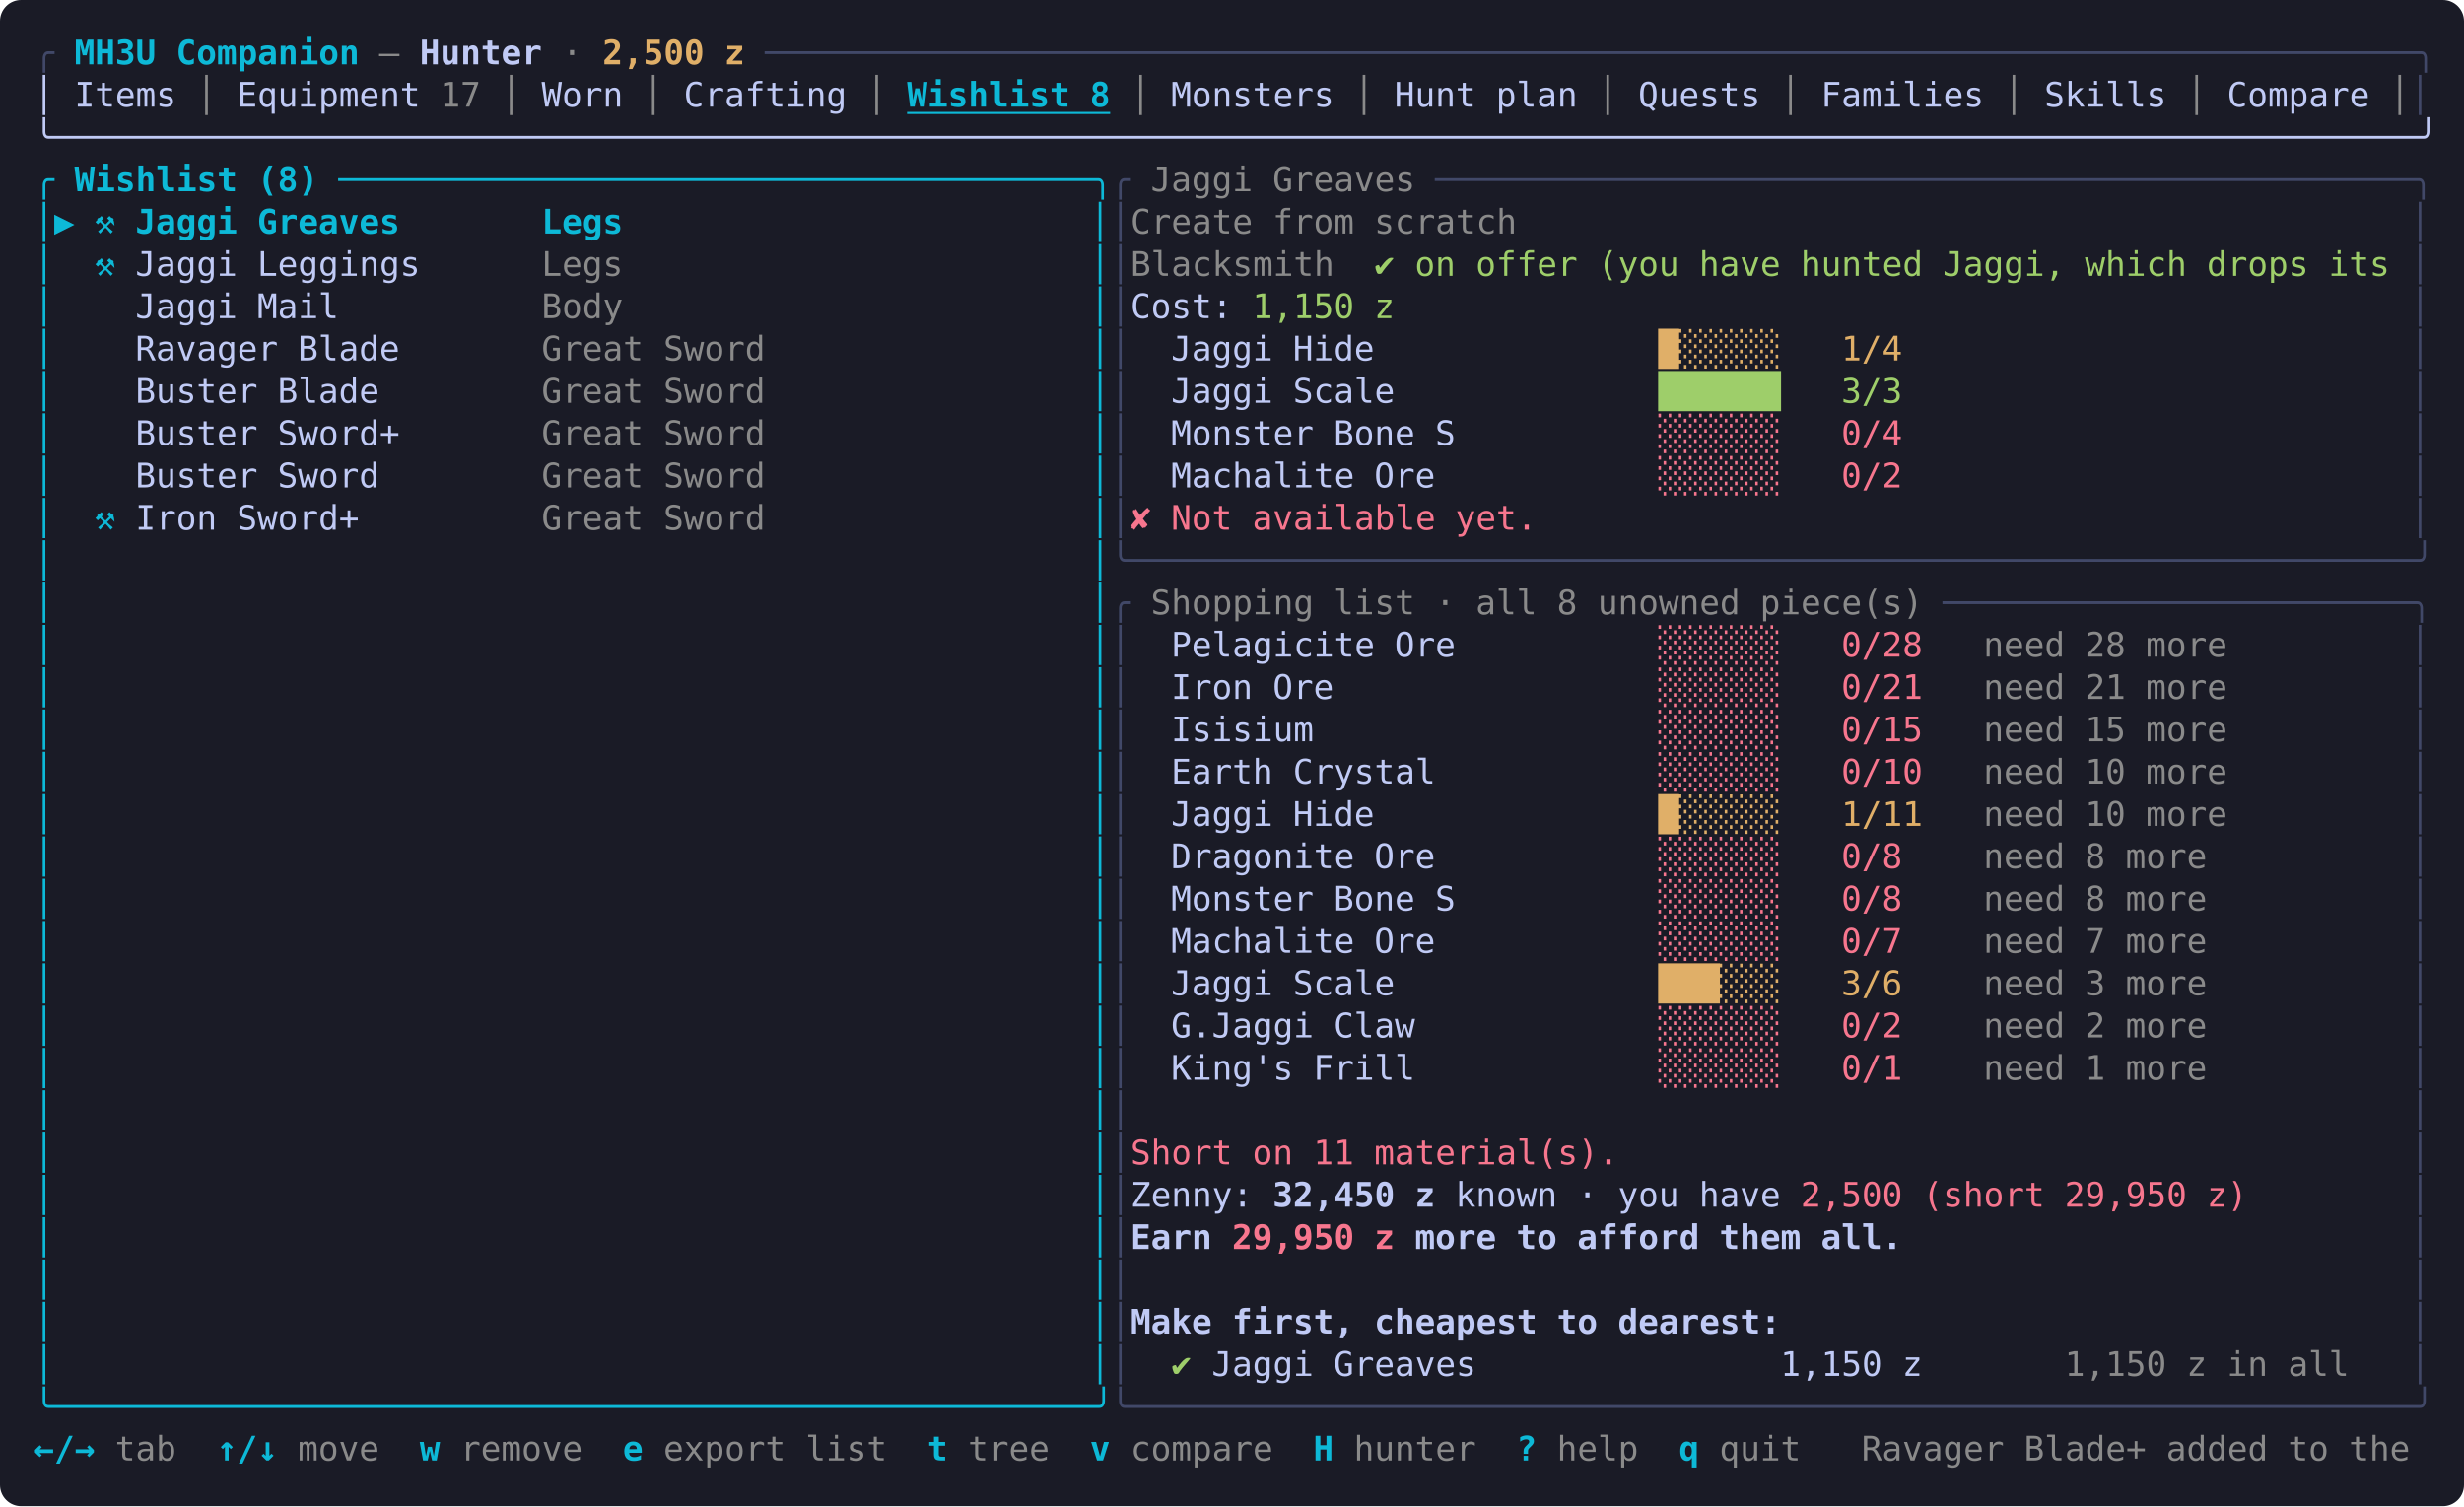
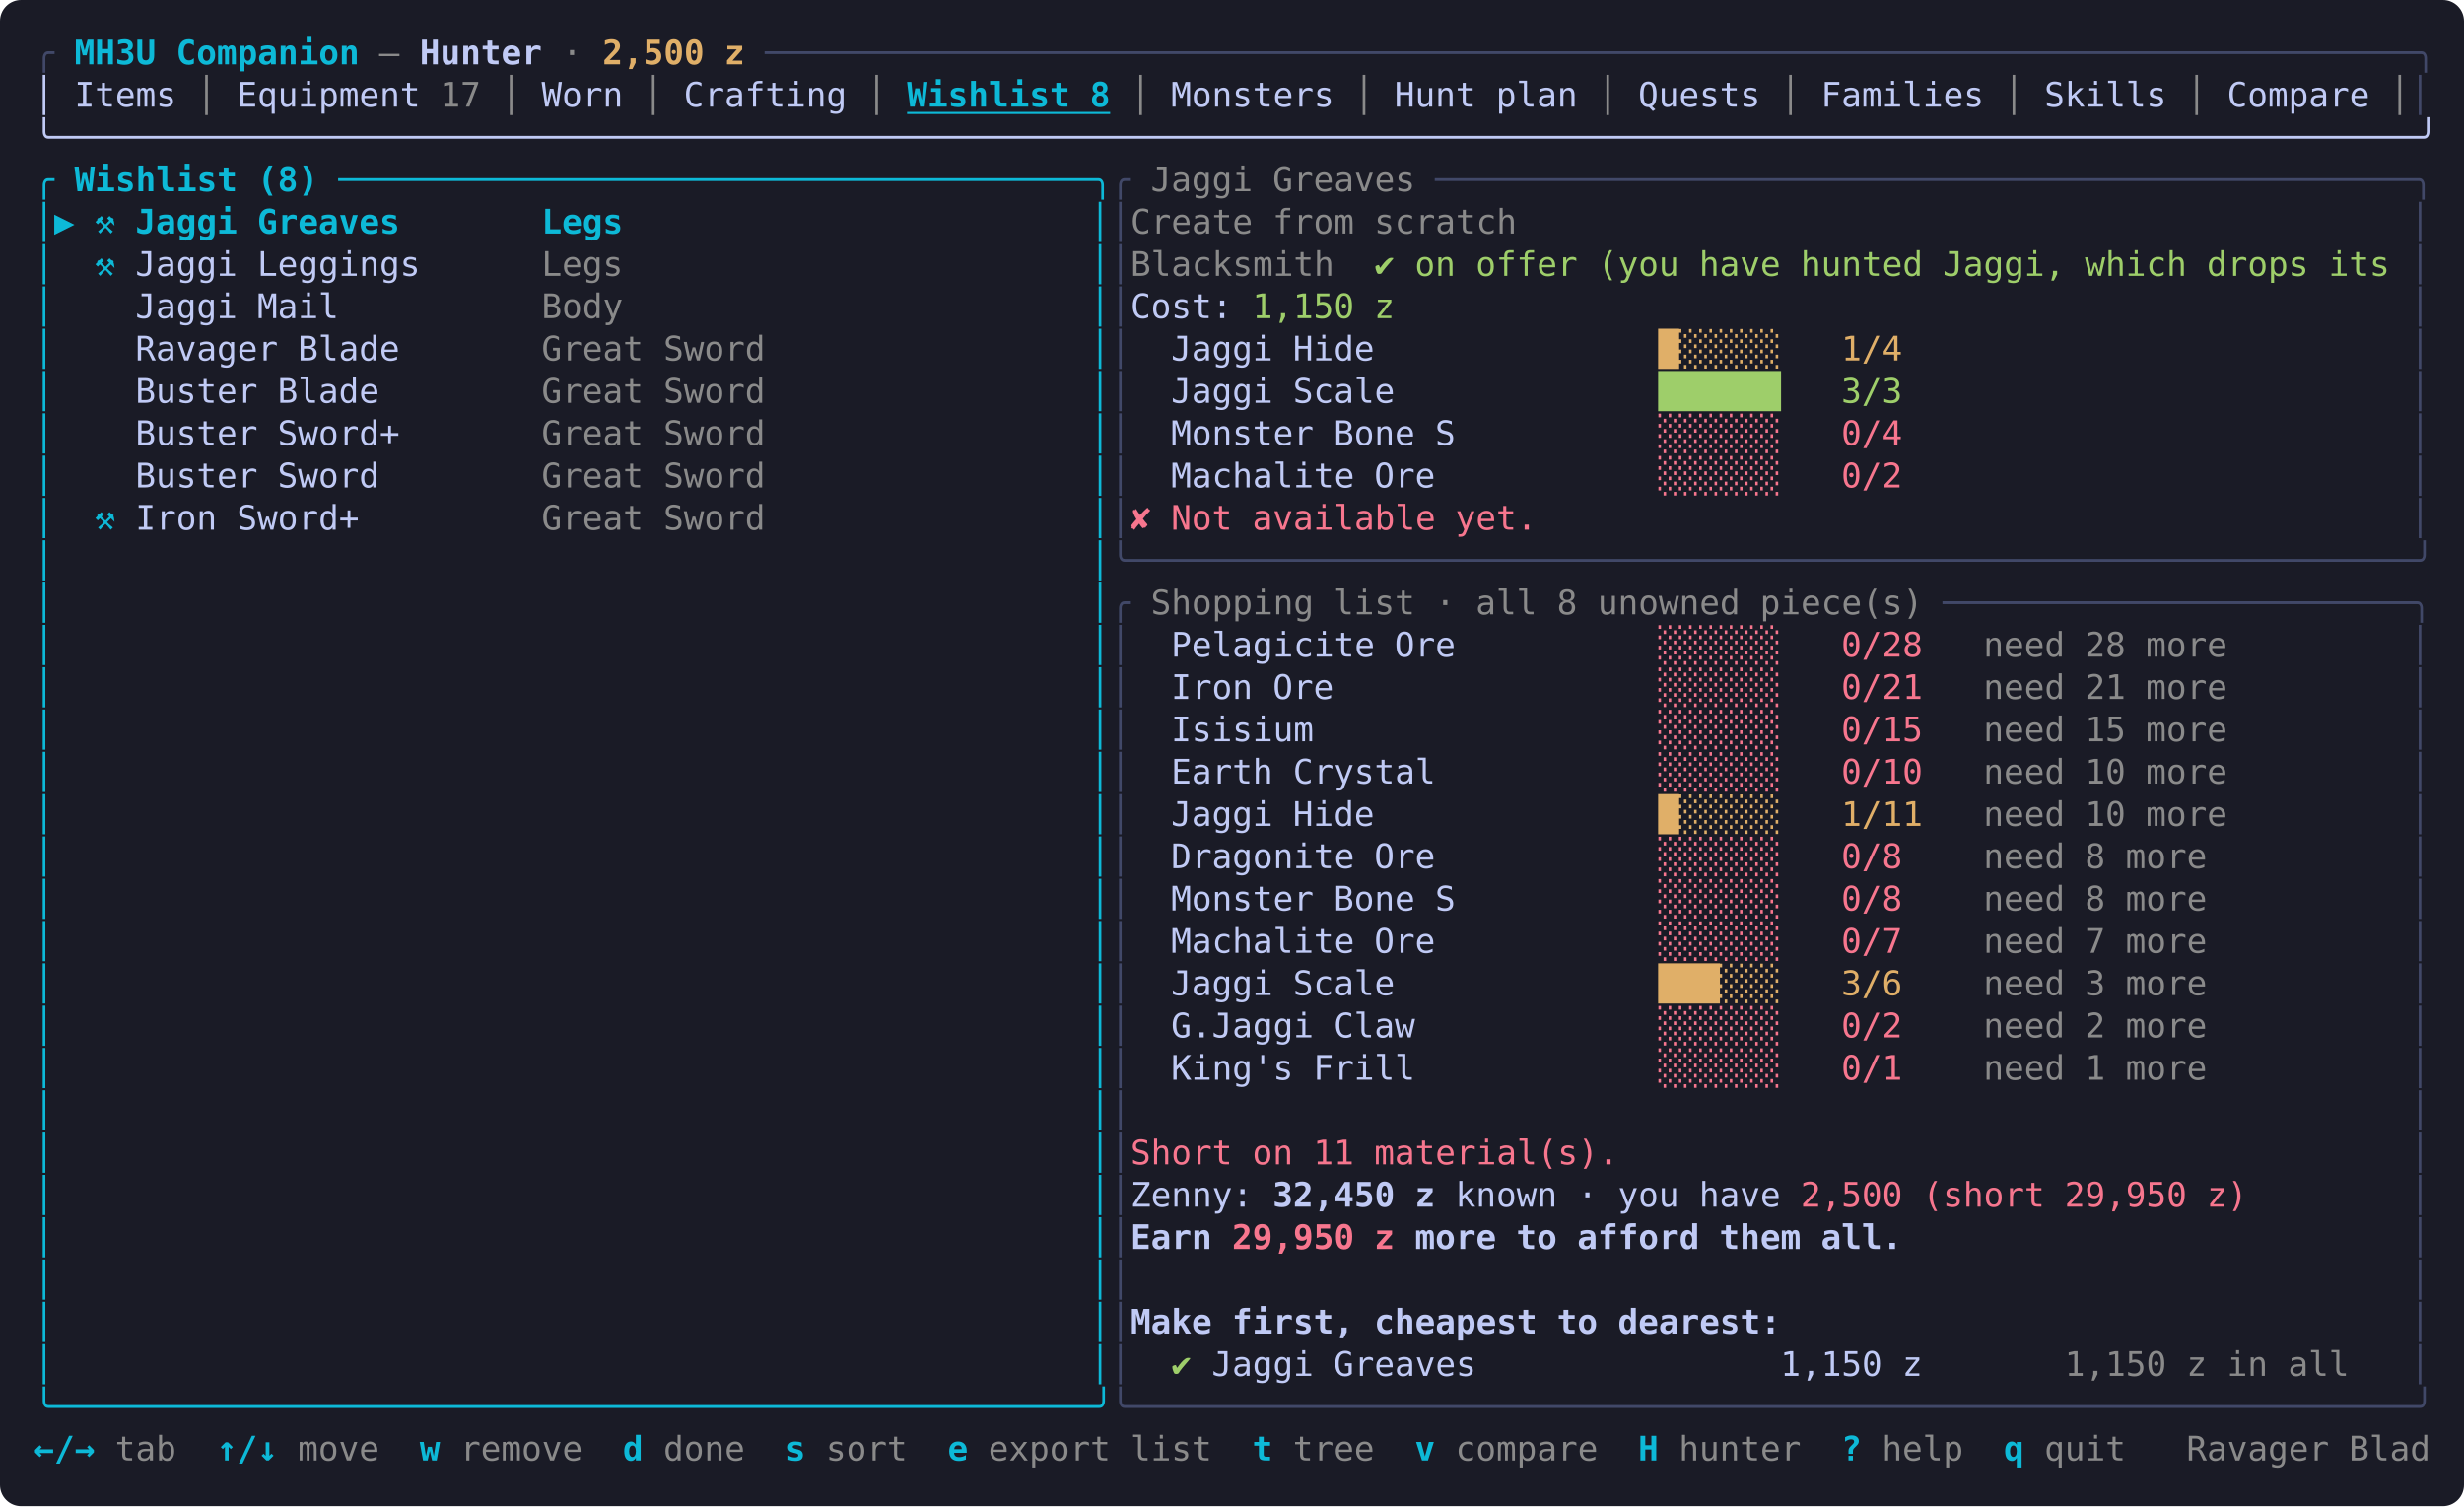
<svg xmlns="http://www.w3.org/2000/svg" width="1164.8" height="712" viewBox="0 0 1164.8 712" role="img">
  <rect width="100%" height="100%" rx="10" fill="#1a1b26" />
  <g font-family="'JetBrains Mono','JetBrainsMono Nerd Font','DejaVu Sans Mono',Menlo,Consolas,monospace" font-size="16">
    <text x="16.0" y="30.4" textLength="9.6" lengthAdjust="spacing" fill="#414868">╭</text>
    <text x="35.2" y="30.4" textLength="38.4" lengthAdjust="spacing" fill="#0db9d7" font-weight="bold">MH3U</text>
    <text x="83.2" y="30.4" textLength="86.4" lengthAdjust="spacing" fill="#0db9d7" font-weight="bold">Companion</text>
    <text x="179.2" y="30.4" textLength="9.6" lengthAdjust="spacing" fill="#8a8a8a">—</text>
    <text x="198.4" y="30.4" textLength="57.6" lengthAdjust="spacing" fill="#c0caf5" font-weight="bold">Hunter</text>
    <text x="265.6" y="30.4" textLength="9.6" lengthAdjust="spacing" fill="#8a8a8a">·</text>
    <text x="284.8" y="30.4" textLength="48.0" lengthAdjust="spacing" fill="#e0af68" font-weight="bold">2,500</text>
    <text x="342.4" y="30.4" textLength="9.6" lengthAdjust="spacing" fill="#e0af68" font-weight="bold">z</text>
    <text x="361.6" y="30.4" textLength="787.2" lengthAdjust="spacing" fill="#414868">─────────────────────────────────────────────────────────────────────────────────╮</text>
    <text x="16.0" y="50.4" textLength="9.6" lengthAdjust="spacing" fill="#c0caf5">│</text>
    <text x="35.2" y="50.4" textLength="48.0" lengthAdjust="spacing" fill="#c0caf5">Items</text>
    <text x="92.8" y="50.4" textLength="9.6" lengthAdjust="spacing" fill="#8a8a8a">│</text>
    <text x="112.0" y="50.4" textLength="86.4" lengthAdjust="spacing" fill="#c0caf5">Equipment</text>
    <text x="208.0" y="50.4" textLength="19.2" lengthAdjust="spacing" fill="#8a8a8a">17</text>
    <text x="236.8" y="50.4" textLength="9.6" lengthAdjust="spacing" fill="#8a8a8a">│</text>
    <text x="256.0" y="50.4" textLength="38.4" lengthAdjust="spacing" fill="#c0caf5">Worn</text>
    <text x="304.0" y="50.4" textLength="9.6" lengthAdjust="spacing" fill="#8a8a8a">│</text>
    <text x="323.2" y="50.4" textLength="76.8" lengthAdjust="spacing" fill="#c0caf5">Crafting</text>
    <text x="409.6" y="50.4" textLength="9.6" lengthAdjust="spacing" fill="#8a8a8a">│</text>
    <text x="428.8" y="50.4" textLength="76.8" lengthAdjust="spacing" fill="#0db9d7" font-weight="bold">Wishlist</text>
    <text x="515.2" y="50.4" textLength="9.6" lengthAdjust="spacing" fill="#0db9d7" font-weight="bold">8</text>
    <line x1="428.8" y1="53.4" x2="524.8" y2="53.4" stroke="#0db9d7" stroke-width="1" />
    <text x="534.4" y="50.4" textLength="9.6" lengthAdjust="spacing" fill="#8a8a8a">│</text>
    <text x="553.6" y="50.4" textLength="76.8" lengthAdjust="spacing" fill="#c0caf5">Monsters</text>
    <text x="640.0" y="50.4" textLength="9.6" lengthAdjust="spacing" fill="#8a8a8a">│</text>
    <text x="659.2" y="50.4" textLength="38.4" lengthAdjust="spacing" fill="#c0caf5">Hunt</text>
    <text x="707.2" y="50.4" textLength="38.4" lengthAdjust="spacing" fill="#c0caf5">plan</text>
    <text x="755.2" y="50.4" textLength="9.6" lengthAdjust="spacing" fill="#8a8a8a">│</text>
    <text x="774.4" y="50.4" textLength="57.6" lengthAdjust="spacing" fill="#c0caf5">Quests</text>
    <text x="841.6" y="50.4" textLength="9.6" lengthAdjust="spacing" fill="#8a8a8a">│</text>
    <text x="860.8" y="50.4" textLength="76.8" lengthAdjust="spacing" fill="#c0caf5">Families</text>
    <text x="947.2" y="50.4" textLength="9.6" lengthAdjust="spacing" fill="#8a8a8a">│</text>
    <text x="966.4" y="50.4" textLength="57.6" lengthAdjust="spacing" fill="#c0caf5">Skills</text>
    <text x="1033.6" y="50.4" textLength="9.6" lengthAdjust="spacing" fill="#8a8a8a">│</text>
    <text x="1052.8" y="50.4" textLength="67.2" lengthAdjust="spacing" fill="#c0caf5">Compare</text>
    <text x="1129.6" y="50.4" textLength="9.6" lengthAdjust="spacing" fill="#8a8a8a">│</text>
    <text x="1139.2" y="50.4" textLength="9.6" lengthAdjust="spacing" fill="#414868">│</text>
    <text x="16.0" y="70.4" textLength="1132.8" lengthAdjust="spacing" fill="#c0caf5">╰────────────────────────────────────────────────────────────────────────────────────────────────────────────────────╯</text>
    <text x="16.0" y="90.4" textLength="9.6" lengthAdjust="spacing" fill="#0db9d7">╭</text>
    <text x="35.2" y="90.4" textLength="76.8" lengthAdjust="spacing" fill="#0db9d7" font-weight="bold">Wishlist</text>
    <text x="121.6" y="90.4" textLength="28.8" lengthAdjust="spacing" fill="#0db9d7" font-weight="bold">(8)</text>
    <text x="160.0" y="90.4" textLength="364.8" lengthAdjust="spacing" fill="#0db9d7">─────────────────────────────────────╮</text>
    <text x="524.8" y="90.4" textLength="9.6" lengthAdjust="spacing" fill="#414868">╭</text>
    <text x="544.0" y="90.4" textLength="48.0" lengthAdjust="spacing" fill="#8a8a8a">Jaggi</text>
    <text x="601.6" y="90.4" textLength="67.2" lengthAdjust="spacing" fill="#8a8a8a">Greaves</text>
    <text x="678.4" y="90.4" textLength="470.4" lengthAdjust="spacing" fill="#414868">────────────────────────────────────────────────╮</text>
    <text x="16.0" y="110.4" textLength="9.6" lengthAdjust="spacing" fill="#0db9d7">│</text>
    <text x="25.6" y="110.4" textLength="9.6" lengthAdjust="spacing" fill="#0db9d7" font-weight="bold">▶︎</text>
    <text x="44.8" y="110.4" textLength="9.6" lengthAdjust="spacing" fill="#0db9d7" font-weight="bold">⚒︎</text>
    <text x="64.0" y="110.4" textLength="48.0" lengthAdjust="spacing" fill="#0db9d7" font-weight="bold">Jaggi</text>
    <text x="121.6" y="110.4" textLength="67.2" lengthAdjust="spacing" fill="#0db9d7" font-weight="bold">Greaves</text>
    <text x="256.0" y="110.4" textLength="38.4" lengthAdjust="spacing" fill="#0db9d7" font-weight="bold">Legs</text>
    <text x="515.2" y="110.4" textLength="9.6" lengthAdjust="spacing" fill="#0db9d7">│</text>
    <text x="524.8" y="110.4" textLength="9.6" lengthAdjust="spacing" fill="#414868">│</text>
    <text x="534.4" y="110.4" textLength="57.6" lengthAdjust="spacing" fill="#8a8a8a">Create</text>
    <text x="601.6" y="110.4" textLength="38.4" lengthAdjust="spacing" fill="#8a8a8a">from</text>
    <text x="649.6" y="110.4" textLength="67.2" lengthAdjust="spacing" fill="#8a8a8a">scratch</text>
    <text x="1139.2" y="110.4" textLength="9.6" lengthAdjust="spacing" fill="#414868">│</text>
    <text x="16.0" y="130.4" textLength="9.6" lengthAdjust="spacing" fill="#0db9d7">│</text>
    <text x="44.8" y="130.4" textLength="9.6" lengthAdjust="spacing" fill="#0db9d7">⚒︎</text>
    <text x="64.0" y="130.4" textLength="48.0" lengthAdjust="spacing" fill="#c0caf5">Jaggi</text>
    <text x="121.6" y="130.4" textLength="76.8" lengthAdjust="spacing" fill="#c0caf5">Leggings</text>
    <text x="256.0" y="130.4" textLength="38.4" lengthAdjust="spacing" fill="#8a8a8a">Legs</text>
    <text x="515.2" y="130.4" textLength="9.6" lengthAdjust="spacing" fill="#0db9d7">│</text>
    <text x="524.8" y="130.4" textLength="9.6" lengthAdjust="spacing" fill="#414868">│</text>
    <text x="534.4" y="130.4" textLength="96.0" lengthAdjust="spacing" fill="#8a8a8a">Blacksmith</text>
    <text x="649.6" y="130.4" textLength="9.6" lengthAdjust="spacing" fill="#9ece6a">✔︎</text>
    <text x="668.8" y="130.4" textLength="19.2" lengthAdjust="spacing" fill="#9ece6a">on</text>
    <text x="697.6" y="130.4" textLength="48.0" lengthAdjust="spacing" fill="#9ece6a">offer</text>
    <text x="755.2" y="130.4" textLength="38.4" lengthAdjust="spacing" fill="#9ece6a">(you</text>
    <text x="803.2" y="130.4" textLength="38.4" lengthAdjust="spacing" fill="#9ece6a">have</text>
    <text x="851.2" y="130.4" textLength="57.6" lengthAdjust="spacing" fill="#9ece6a">hunted</text>
    <text x="918.4" y="130.4" textLength="57.6" lengthAdjust="spacing" fill="#9ece6a">Jaggi,</text>
    <text x="985.6" y="130.4" textLength="48.0" lengthAdjust="spacing" fill="#9ece6a">which</text>
    <text x="1043.2" y="130.4" textLength="48.0" lengthAdjust="spacing" fill="#9ece6a">drops</text>
    <text x="1100.8" y="130.4" textLength="28.8" lengthAdjust="spacing" fill="#9ece6a">its</text>
    <text x="1139.2" y="130.4" textLength="9.6" lengthAdjust="spacing" fill="#414868">│</text>
    <text x="16.0" y="150.4" textLength="9.6" lengthAdjust="spacing" fill="#0db9d7">│</text>
    <text x="64.0" y="150.4" textLength="48.0" lengthAdjust="spacing" fill="#c0caf5">Jaggi</text>
    <text x="121.6" y="150.4" textLength="38.4" lengthAdjust="spacing" fill="#c0caf5">Mail</text>
    <text x="256.0" y="150.4" textLength="38.4" lengthAdjust="spacing" fill="#8a8a8a">Body</text>
    <text x="515.2" y="150.4" textLength="9.6" lengthAdjust="spacing" fill="#0db9d7">│</text>
    <text x="524.8" y="150.4" textLength="9.6" lengthAdjust="spacing" fill="#414868">│</text>
    <text x="534.4" y="150.4" textLength="48.0" lengthAdjust="spacing" fill="#c0caf5">Cost:</text>
    <text x="592.0" y="150.4" textLength="48.0" lengthAdjust="spacing" fill="#9ece6a">1,150</text>
    <text x="649.6" y="150.4" textLength="9.6" lengthAdjust="spacing" fill="#9ece6a">z</text>
    <text x="1139.2" y="150.4" textLength="9.6" lengthAdjust="spacing" fill="#414868">│</text>
    <text x="16.0" y="170.4" textLength="9.6" lengthAdjust="spacing" fill="#0db9d7">│</text>
    <text x="64.0" y="170.4" textLength="67.2" lengthAdjust="spacing" fill="#c0caf5">Ravager</text>
    <text x="140.8" y="170.4" textLength="48.0" lengthAdjust="spacing" fill="#c0caf5">Blade</text>
    <text x="256.0" y="170.4" textLength="48.0" lengthAdjust="spacing" fill="#8a8a8a">Great</text>
    <text x="313.6" y="170.4" textLength="48.0" lengthAdjust="spacing" fill="#8a8a8a">Sword</text>
    <text x="515.2" y="170.4" textLength="9.6" lengthAdjust="spacing" fill="#0db9d7">│</text>
    <text x="524.8" y="170.4" textLength="9.6" lengthAdjust="spacing" fill="#414868">│</text>
    <text x="553.6" y="170.4" textLength="48.0" lengthAdjust="spacing" fill="#c0caf5">Jaggi</text>
    <text x="611.2" y="170.4" textLength="38.4" lengthAdjust="spacing" fill="#c0caf5">Hide</text>
    <text x="784.0" y="170.4" textLength="57.6" lengthAdjust="spacing" fill="#e0af68">█░░░░░</text>
    <text x="870.4" y="170.4" textLength="28.8" lengthAdjust="spacing" fill="#e0af68">1/4</text>
    <text x="1139.2" y="170.4" textLength="9.6" lengthAdjust="spacing" fill="#414868">│</text>
    <text x="16.0" y="190.4" textLength="9.6" lengthAdjust="spacing" fill="#0db9d7">│</text>
    <text x="64.0" y="190.4" textLength="57.6" lengthAdjust="spacing" fill="#c0caf5">Buster</text>
    <text x="131.2" y="190.4" textLength="48.0" lengthAdjust="spacing" fill="#c0caf5">Blade</text>
    <text x="256.0" y="190.4" textLength="48.0" lengthAdjust="spacing" fill="#8a8a8a">Great</text>
    <text x="313.6" y="190.4" textLength="48.0" lengthAdjust="spacing" fill="#8a8a8a">Sword</text>
    <text x="515.2" y="190.4" textLength="9.6" lengthAdjust="spacing" fill="#0db9d7">│</text>
    <text x="524.8" y="190.4" textLength="9.6" lengthAdjust="spacing" fill="#414868">│</text>
    <text x="553.6" y="190.4" textLength="48.0" lengthAdjust="spacing" fill="#c0caf5">Jaggi</text>
    <text x="611.2" y="190.4" textLength="48.0" lengthAdjust="spacing" fill="#c0caf5">Scale</text>
    <text x="784.0" y="190.4" textLength="57.6" lengthAdjust="spacing" fill="#9ece6a">██████</text>
    <text x="870.4" y="190.4" textLength="28.8" lengthAdjust="spacing" fill="#9ece6a">3/3</text>
    <text x="1139.2" y="190.4" textLength="9.6" lengthAdjust="spacing" fill="#414868">│</text>
    <text x="16.0" y="210.4" textLength="9.6" lengthAdjust="spacing" fill="#0db9d7">│</text>
    <text x="64.0" y="210.4" textLength="57.6" lengthAdjust="spacing" fill="#c0caf5">Buster</text>
    <text x="131.2" y="210.4" textLength="57.6" lengthAdjust="spacing" fill="#c0caf5">Sword+</text>
    <text x="256.0" y="210.4" textLength="48.0" lengthAdjust="spacing" fill="#8a8a8a">Great</text>
    <text x="313.6" y="210.4" textLength="48.0" lengthAdjust="spacing" fill="#8a8a8a">Sword</text>
    <text x="515.2" y="210.4" textLength="9.6" lengthAdjust="spacing" fill="#0db9d7">│</text>
    <text x="524.8" y="210.4" textLength="9.6" lengthAdjust="spacing" fill="#414868">│</text>
    <text x="553.6" y="210.4" textLength="67.2" lengthAdjust="spacing" fill="#c0caf5">Monster</text>
    <text x="630.4" y="210.4" textLength="38.4" lengthAdjust="spacing" fill="#c0caf5">Bone</text>
    <text x="678.4" y="210.4" textLength="9.6" lengthAdjust="spacing" fill="#c0caf5">S</text>
    <text x="784.0" y="210.4" textLength="57.6" lengthAdjust="spacing" fill="#f7768e">░░░░░░</text>
    <text x="870.4" y="210.4" textLength="28.8" lengthAdjust="spacing" fill="#f7768e">0/4</text>
    <text x="1139.2" y="210.4" textLength="9.6" lengthAdjust="spacing" fill="#414868">│</text>
    <text x="16.0" y="230.4" textLength="9.6" lengthAdjust="spacing" fill="#0db9d7">│</text>
    <text x="64.0" y="230.4" textLength="57.6" lengthAdjust="spacing" fill="#c0caf5">Buster</text>
    <text x="131.2" y="230.4" textLength="48.0" lengthAdjust="spacing" fill="#c0caf5">Sword</text>
    <text x="256.0" y="230.4" textLength="48.0" lengthAdjust="spacing" fill="#8a8a8a">Great</text>
    <text x="313.6" y="230.4" textLength="48.0" lengthAdjust="spacing" fill="#8a8a8a">Sword</text>
    <text x="515.2" y="230.4" textLength="9.6" lengthAdjust="spacing" fill="#0db9d7">│</text>
    <text x="524.8" y="230.4" textLength="9.6" lengthAdjust="spacing" fill="#414868">│</text>
    <text x="553.6" y="230.4" textLength="86.4" lengthAdjust="spacing" fill="#c0caf5">Machalite</text>
    <text x="649.6" y="230.4" textLength="28.8" lengthAdjust="spacing" fill="#c0caf5">Ore</text>
    <text x="784.0" y="230.4" textLength="57.6" lengthAdjust="spacing" fill="#f7768e">░░░░░░</text>
    <text x="870.4" y="230.4" textLength="28.8" lengthAdjust="spacing" fill="#f7768e">0/2</text>
    <text x="1139.2" y="230.4" textLength="9.6" lengthAdjust="spacing" fill="#414868">│</text>
    <text x="16.0" y="250.4" textLength="9.6" lengthAdjust="spacing" fill="#0db9d7">│</text>
    <text x="44.8" y="250.4" textLength="9.6" lengthAdjust="spacing" fill="#0db9d7">⚒︎</text>
    <text x="64.0" y="250.4" textLength="38.4" lengthAdjust="spacing" fill="#c0caf5">Iron</text>
    <text x="112.0" y="250.4" textLength="57.6" lengthAdjust="spacing" fill="#c0caf5">Sword+</text>
    <text x="256.0" y="250.4" textLength="48.0" lengthAdjust="spacing" fill="#8a8a8a">Great</text>
    <text x="313.6" y="250.4" textLength="48.0" lengthAdjust="spacing" fill="#8a8a8a">Sword</text>
    <text x="515.2" y="250.4" textLength="9.6" lengthAdjust="spacing" fill="#0db9d7">│</text>
    <text x="524.8" y="250.4" textLength="9.6" lengthAdjust="spacing" fill="#414868">│</text>
    <text x="534.4" y="250.4" textLength="9.6" lengthAdjust="spacing" fill="#f7768e">✘︎</text>
    <text x="553.6" y="250.4" textLength="28.8" lengthAdjust="spacing" fill="#f7768e">Not</text>
    <text x="592.0" y="250.4" textLength="86.4" lengthAdjust="spacing" fill="#f7768e">available</text>
    <text x="688.0" y="250.4" textLength="38.4" lengthAdjust="spacing" fill="#f7768e">yet.</text>
    <text x="1139.2" y="250.4" textLength="9.6" lengthAdjust="spacing" fill="#414868">│</text>
    <text x="16.0" y="270.4" textLength="9.6" lengthAdjust="spacing" fill="#0db9d7">│</text>
    <text x="515.2" y="270.4" textLength="9.6" lengthAdjust="spacing" fill="#0db9d7">│</text>
    <text x="524.8" y="270.4" textLength="624.0" lengthAdjust="spacing" fill="#414868">╰───────────────────────────────────────────────────────────────╯</text>
    <text x="16.0" y="290.4" textLength="9.6" lengthAdjust="spacing" fill="#0db9d7">│</text>
    <text x="515.2" y="290.4" textLength="9.6" lengthAdjust="spacing" fill="#0db9d7">│</text>
    <text x="524.8" y="290.4" textLength="9.6" lengthAdjust="spacing" fill="#414868">╭</text>
    <text x="544.0" y="290.4" textLength="76.8" lengthAdjust="spacing" fill="#8a8a8a">Shopping</text>
    <text x="630.4" y="290.4" textLength="38.4" lengthAdjust="spacing" fill="#8a8a8a">list</text>
    <text x="678.4" y="290.4" textLength="9.6" lengthAdjust="spacing" fill="#8a8a8a">·</text>
    <text x="697.6" y="290.4" textLength="28.8" lengthAdjust="spacing" fill="#8a8a8a">all</text>
    <text x="736.0" y="290.4" textLength="9.6" lengthAdjust="spacing" fill="#8a8a8a">8</text>
    <text x="755.2" y="290.4" textLength="67.2" lengthAdjust="spacing" fill="#8a8a8a">unowned</text>
    <text x="832.0" y="290.4" textLength="76.8" lengthAdjust="spacing" fill="#8a8a8a">piece(s)</text>
    <text x="918.4" y="290.4" textLength="230.4" lengthAdjust="spacing" fill="#414868">───────────────────────╮</text>
    <text x="16.0" y="310.4" textLength="9.6" lengthAdjust="spacing" fill="#0db9d7">│</text>
    <text x="515.2" y="310.4" textLength="9.6" lengthAdjust="spacing" fill="#0db9d7">│</text>
    <text x="524.8" y="310.4" textLength="9.6" lengthAdjust="spacing" fill="#414868">│</text>
    <text x="553.6" y="310.4" textLength="96.0" lengthAdjust="spacing" fill="#c0caf5">Pelagicite</text>
    <text x="659.2" y="310.4" textLength="28.8" lengthAdjust="spacing" fill="#c0caf5">Ore</text>
    <text x="784.0" y="310.4" textLength="57.6" lengthAdjust="spacing" fill="#f7768e">░░░░░░</text>
    <text x="870.4" y="310.4" textLength="38.4" lengthAdjust="spacing" fill="#f7768e">0/28</text>
    <text x="937.6" y="310.4" textLength="38.4" lengthAdjust="spacing" fill="#8a8a8a">need</text>
    <text x="985.6" y="310.4" textLength="19.2" lengthAdjust="spacing" fill="#8a8a8a">28</text>
    <text x="1014.4" y="310.4" textLength="38.4" lengthAdjust="spacing" fill="#8a8a8a">more</text>
    <text x="1139.2" y="310.4" textLength="9.6" lengthAdjust="spacing" fill="#414868">│</text>
    <text x="16.0" y="330.4" textLength="9.6" lengthAdjust="spacing" fill="#0db9d7">│</text>
    <text x="515.2" y="330.4" textLength="9.6" lengthAdjust="spacing" fill="#0db9d7">│</text>
    <text x="524.8" y="330.4" textLength="9.6" lengthAdjust="spacing" fill="#414868">│</text>
    <text x="553.6" y="330.4" textLength="38.4" lengthAdjust="spacing" fill="#c0caf5">Iron</text>
    <text x="601.6" y="330.4" textLength="28.8" lengthAdjust="spacing" fill="#c0caf5">Ore</text>
    <text x="784.0" y="330.4" textLength="57.6" lengthAdjust="spacing" fill="#f7768e">░░░░░░</text>
    <text x="870.4" y="330.4" textLength="38.4" lengthAdjust="spacing" fill="#f7768e">0/21</text>
    <text x="937.6" y="330.4" textLength="38.4" lengthAdjust="spacing" fill="#8a8a8a">need</text>
    <text x="985.6" y="330.4" textLength="19.2" lengthAdjust="spacing" fill="#8a8a8a">21</text>
    <text x="1014.4" y="330.4" textLength="38.4" lengthAdjust="spacing" fill="#8a8a8a">more</text>
    <text x="1139.2" y="330.4" textLength="9.6" lengthAdjust="spacing" fill="#414868">│</text>
    <text x="16.0" y="350.4" textLength="9.6" lengthAdjust="spacing" fill="#0db9d7">│</text>
    <text x="515.2" y="350.4" textLength="9.6" lengthAdjust="spacing" fill="#0db9d7">│</text>
    <text x="524.8" y="350.4" textLength="9.6" lengthAdjust="spacing" fill="#414868">│</text>
    <text x="553.6" y="350.4" textLength="67.2" lengthAdjust="spacing" fill="#c0caf5">Isisium</text>
    <text x="784.0" y="350.4" textLength="57.6" lengthAdjust="spacing" fill="#f7768e">░░░░░░</text>
    <text x="870.4" y="350.4" textLength="38.4" lengthAdjust="spacing" fill="#f7768e">0/15</text>
    <text x="937.6" y="350.4" textLength="38.4" lengthAdjust="spacing" fill="#8a8a8a">need</text>
    <text x="985.6" y="350.4" textLength="19.2" lengthAdjust="spacing" fill="#8a8a8a">15</text>
    <text x="1014.4" y="350.4" textLength="38.4" lengthAdjust="spacing" fill="#8a8a8a">more</text>
    <text x="1139.2" y="350.4" textLength="9.6" lengthAdjust="spacing" fill="#414868">│</text>
    <text x="16.0" y="370.4" textLength="9.6" lengthAdjust="spacing" fill="#0db9d7">│</text>
    <text x="515.2" y="370.4" textLength="9.6" lengthAdjust="spacing" fill="#0db9d7">│</text>
    <text x="524.8" y="370.4" textLength="9.6" lengthAdjust="spacing" fill="#414868">│</text>
    <text x="553.6" y="370.4" textLength="48.0" lengthAdjust="spacing" fill="#c0caf5">Earth</text>
    <text x="611.2" y="370.4" textLength="67.2" lengthAdjust="spacing" fill="#c0caf5">Crystal</text>
    <text x="784.0" y="370.4" textLength="57.6" lengthAdjust="spacing" fill="#f7768e">░░░░░░</text>
    <text x="870.4" y="370.4" textLength="38.4" lengthAdjust="spacing" fill="#f7768e">0/10</text>
    <text x="937.6" y="370.4" textLength="38.4" lengthAdjust="spacing" fill="#8a8a8a">need</text>
    <text x="985.6" y="370.4" textLength="19.2" lengthAdjust="spacing" fill="#8a8a8a">10</text>
    <text x="1014.4" y="370.4" textLength="38.4" lengthAdjust="spacing" fill="#8a8a8a">more</text>
    <text x="1139.2" y="370.4" textLength="9.6" lengthAdjust="spacing" fill="#414868">│</text>
    <text x="16.0" y="390.4" textLength="9.6" lengthAdjust="spacing" fill="#0db9d7">│</text>
    <text x="515.2" y="390.4" textLength="9.6" lengthAdjust="spacing" fill="#0db9d7">│</text>
    <text x="524.8" y="390.4" textLength="9.6" lengthAdjust="spacing" fill="#414868">│</text>
    <text x="553.6" y="390.4" textLength="48.0" lengthAdjust="spacing" fill="#c0caf5">Jaggi</text>
    <text x="611.2" y="390.4" textLength="38.4" lengthAdjust="spacing" fill="#c0caf5">Hide</text>
    <text x="784.0" y="390.4" textLength="57.6" lengthAdjust="spacing" fill="#e0af68">█░░░░░</text>
    <text x="870.4" y="390.4" textLength="38.4" lengthAdjust="spacing" fill="#e0af68">1/11</text>
    <text x="937.6" y="390.4" textLength="38.4" lengthAdjust="spacing" fill="#8a8a8a">need</text>
    <text x="985.6" y="390.4" textLength="19.2" lengthAdjust="spacing" fill="#8a8a8a">10</text>
    <text x="1014.4" y="390.4" textLength="38.4" lengthAdjust="spacing" fill="#8a8a8a">more</text>
    <text x="1139.2" y="390.4" textLength="9.6" lengthAdjust="spacing" fill="#414868">│</text>
    <text x="16.0" y="410.4" textLength="9.6" lengthAdjust="spacing" fill="#0db9d7">│</text>
    <text x="515.2" y="410.4" textLength="9.6" lengthAdjust="spacing" fill="#0db9d7">│</text>
    <text x="524.8" y="410.4" textLength="9.6" lengthAdjust="spacing" fill="#414868">│</text>
    <text x="553.6" y="410.4" textLength="86.4" lengthAdjust="spacing" fill="#c0caf5">Dragonite</text>
    <text x="649.6" y="410.4" textLength="28.8" lengthAdjust="spacing" fill="#c0caf5">Ore</text>
    <text x="784.0" y="410.4" textLength="57.6" lengthAdjust="spacing" fill="#f7768e">░░░░░░</text>
    <text x="870.4" y="410.4" textLength="28.8" lengthAdjust="spacing" fill="#f7768e">0/8</text>
    <text x="937.6" y="410.4" textLength="38.4" lengthAdjust="spacing" fill="#8a8a8a">need</text>
    <text x="985.6" y="410.4" textLength="9.6" lengthAdjust="spacing" fill="#8a8a8a">8</text>
    <text x="1004.8" y="410.4" textLength="38.4" lengthAdjust="spacing" fill="#8a8a8a">more</text>
    <text x="1139.2" y="410.4" textLength="9.6" lengthAdjust="spacing" fill="#414868">│</text>
    <text x="16.0" y="430.4" textLength="9.6" lengthAdjust="spacing" fill="#0db9d7">│</text>
    <text x="515.2" y="430.4" textLength="9.6" lengthAdjust="spacing" fill="#0db9d7">│</text>
    <text x="524.8" y="430.4" textLength="9.6" lengthAdjust="spacing" fill="#414868">│</text>
    <text x="553.6" y="430.4" textLength="67.2" lengthAdjust="spacing" fill="#c0caf5">Monster</text>
    <text x="630.4" y="430.4" textLength="38.4" lengthAdjust="spacing" fill="#c0caf5">Bone</text>
    <text x="678.4" y="430.4" textLength="9.6" lengthAdjust="spacing" fill="#c0caf5">S</text>
    <text x="784.0" y="430.4" textLength="57.6" lengthAdjust="spacing" fill="#f7768e">░░░░░░</text>
    <text x="870.4" y="430.4" textLength="28.8" lengthAdjust="spacing" fill="#f7768e">0/8</text>
    <text x="937.6" y="430.4" textLength="38.4" lengthAdjust="spacing" fill="#8a8a8a">need</text>
    <text x="985.6" y="430.4" textLength="9.6" lengthAdjust="spacing" fill="#8a8a8a">8</text>
    <text x="1004.8" y="430.4" textLength="38.4" lengthAdjust="spacing" fill="#8a8a8a">more</text>
    <text x="1139.2" y="430.4" textLength="9.6" lengthAdjust="spacing" fill="#414868">│</text>
    <text x="16.0" y="450.4" textLength="9.6" lengthAdjust="spacing" fill="#0db9d7">│</text>
    <text x="515.2" y="450.4" textLength="9.6" lengthAdjust="spacing" fill="#0db9d7">│</text>
    <text x="524.8" y="450.4" textLength="9.6" lengthAdjust="spacing" fill="#414868">│</text>
    <text x="553.6" y="450.4" textLength="86.4" lengthAdjust="spacing" fill="#c0caf5">Machalite</text>
    <text x="649.6" y="450.4" textLength="28.8" lengthAdjust="spacing" fill="#c0caf5">Ore</text>
    <text x="784.0" y="450.4" textLength="57.6" lengthAdjust="spacing" fill="#f7768e">░░░░░░</text>
    <text x="870.4" y="450.4" textLength="28.8" lengthAdjust="spacing" fill="#f7768e">0/7</text>
    <text x="937.6" y="450.4" textLength="38.4" lengthAdjust="spacing" fill="#8a8a8a">need</text>
    <text x="985.6" y="450.4" textLength="9.6" lengthAdjust="spacing" fill="#8a8a8a">7</text>
    <text x="1004.8" y="450.4" textLength="38.4" lengthAdjust="spacing" fill="#8a8a8a">more</text>
    <text x="1139.2" y="450.4" textLength="9.6" lengthAdjust="spacing" fill="#414868">│</text>
    <text x="16.0" y="470.4" textLength="9.6" lengthAdjust="spacing" fill="#0db9d7">│</text>
    <text x="515.2" y="470.4" textLength="9.6" lengthAdjust="spacing" fill="#0db9d7">│</text>
    <text x="524.8" y="470.4" textLength="9.6" lengthAdjust="spacing" fill="#414868">│</text>
    <text x="553.6" y="470.4" textLength="48.0" lengthAdjust="spacing" fill="#c0caf5">Jaggi</text>
    <text x="611.2" y="470.4" textLength="48.0" lengthAdjust="spacing" fill="#c0caf5">Scale</text>
    <text x="784.0" y="470.4" textLength="57.6" lengthAdjust="spacing" fill="#e0af68">███░░░</text>
    <text x="870.4" y="470.4" textLength="28.8" lengthAdjust="spacing" fill="#e0af68">3/6</text>
    <text x="937.6" y="470.4" textLength="38.4" lengthAdjust="spacing" fill="#8a8a8a">need</text>
    <text x="985.6" y="470.4" textLength="9.6" lengthAdjust="spacing" fill="#8a8a8a">3</text>
    <text x="1004.8" y="470.4" textLength="38.4" lengthAdjust="spacing" fill="#8a8a8a">more</text>
    <text x="1139.2" y="470.4" textLength="9.6" lengthAdjust="spacing" fill="#414868">│</text>
    <text x="16.0" y="490.4" textLength="9.6" lengthAdjust="spacing" fill="#0db9d7">│</text>
    <text x="515.2" y="490.4" textLength="9.6" lengthAdjust="spacing" fill="#0db9d7">│</text>
    <text x="524.8" y="490.4" textLength="9.6" lengthAdjust="spacing" fill="#414868">│</text>
    <text x="553.6" y="490.4" textLength="67.2" lengthAdjust="spacing" fill="#c0caf5">G.Jaggi</text>
    <text x="630.4" y="490.4" textLength="38.4" lengthAdjust="spacing" fill="#c0caf5">Claw</text>
    <text x="784.0" y="490.4" textLength="57.6" lengthAdjust="spacing" fill="#f7768e">░░░░░░</text>
    <text x="870.4" y="490.4" textLength="28.8" lengthAdjust="spacing" fill="#f7768e">0/2</text>
    <text x="937.6" y="490.4" textLength="38.4" lengthAdjust="spacing" fill="#8a8a8a">need</text>
    <text x="985.6" y="490.4" textLength="9.6" lengthAdjust="spacing" fill="#8a8a8a">2</text>
    <text x="1004.8" y="490.4" textLength="38.4" lengthAdjust="spacing" fill="#8a8a8a">more</text>
    <text x="1139.2" y="490.4" textLength="9.6" lengthAdjust="spacing" fill="#414868">│</text>
    <text x="16.0" y="510.4" textLength="9.6" lengthAdjust="spacing" fill="#0db9d7">│</text>
    <text x="515.2" y="510.4" textLength="9.6" lengthAdjust="spacing" fill="#0db9d7">│</text>
    <text x="524.8" y="510.4" textLength="9.6" lengthAdjust="spacing" fill="#414868">│</text>
    <text x="553.6" y="510.4" textLength="57.6" lengthAdjust="spacing" fill="#c0caf5">King's</text>
    <text x="620.8" y="510.4" textLength="48.0" lengthAdjust="spacing" fill="#c0caf5">Frill</text>
    <text x="784.0" y="510.4" textLength="57.6" lengthAdjust="spacing" fill="#f7768e">░░░░░░</text>
    <text x="870.4" y="510.4" textLength="28.8" lengthAdjust="spacing" fill="#f7768e">0/1</text>
    <text x="937.6" y="510.4" textLength="38.4" lengthAdjust="spacing" fill="#8a8a8a">need</text>
    <text x="985.6" y="510.4" textLength="9.6" lengthAdjust="spacing" fill="#8a8a8a">1</text>
    <text x="1004.8" y="510.4" textLength="38.4" lengthAdjust="spacing" fill="#8a8a8a">more</text>
    <text x="1139.2" y="510.4" textLength="9.6" lengthAdjust="spacing" fill="#414868">│</text>
    <text x="16.0" y="530.4" textLength="9.6" lengthAdjust="spacing" fill="#0db9d7">│</text>
    <text x="515.2" y="530.4" textLength="9.6" lengthAdjust="spacing" fill="#0db9d7">│</text>
    <text x="524.8" y="530.4" textLength="9.6" lengthAdjust="spacing" fill="#414868">│</text>
    <text x="1139.2" y="530.4" textLength="9.6" lengthAdjust="spacing" fill="#414868">│</text>
    <text x="16.0" y="550.4" textLength="9.6" lengthAdjust="spacing" fill="#0db9d7">│</text>
    <text x="515.2" y="550.4" textLength="9.6" lengthAdjust="spacing" fill="#0db9d7">│</text>
    <text x="524.8" y="550.4" textLength="9.6" lengthAdjust="spacing" fill="#414868">│</text>
    <text x="534.4" y="550.4" textLength="48.0" lengthAdjust="spacing" fill="#f7768e">Short</text>
    <text x="592.0" y="550.4" textLength="19.2" lengthAdjust="spacing" fill="#f7768e">on</text>
    <text x="620.8" y="550.4" textLength="19.2" lengthAdjust="spacing" fill="#f7768e">11</text>
    <text x="649.6" y="550.4" textLength="115.2" lengthAdjust="spacing" fill="#f7768e">material(s).</text>
    <text x="1139.2" y="550.4" textLength="9.6" lengthAdjust="spacing" fill="#414868">│</text>
    <text x="16.0" y="570.4" textLength="9.6" lengthAdjust="spacing" fill="#0db9d7">│</text>
    <text x="515.2" y="570.4" textLength="9.6" lengthAdjust="spacing" fill="#0db9d7">│</text>
    <text x="524.8" y="570.4" textLength="9.6" lengthAdjust="spacing" fill="#414868">│</text>
    <text x="534.4" y="570.4" textLength="57.6" lengthAdjust="spacing" fill="#c0caf5">Zenny:</text>
    <text x="601.6" y="570.4" textLength="57.6" lengthAdjust="spacing" fill="#c0caf5" font-weight="bold">32,450</text>
    <text x="668.8" y="570.4" textLength="9.6" lengthAdjust="spacing" fill="#c0caf5" font-weight="bold">z</text>
    <text x="688.0" y="570.4" textLength="48.0" lengthAdjust="spacing" fill="#c0caf5">known</text>
    <text x="745.6" y="570.4" textLength="9.6" lengthAdjust="spacing" fill="#c0caf5">·</text>
    <text x="764.8" y="570.4" textLength="28.8" lengthAdjust="spacing" fill="#c0caf5">you</text>
    <text x="803.2" y="570.4" textLength="38.4" lengthAdjust="spacing" fill="#c0caf5">have</text>
    <text x="851.2" y="570.4" textLength="48.0" lengthAdjust="spacing" fill="#f7768e">2,500</text>
    <text x="908.8" y="570.4" textLength="57.6" lengthAdjust="spacing" fill="#f7768e">(short</text>
    <text x="976.0" y="570.4" textLength="57.6" lengthAdjust="spacing" fill="#f7768e">29,950</text>
    <text x="1043.2" y="570.4" textLength="19.2" lengthAdjust="spacing" fill="#f7768e">z)</text>
    <text x="1139.2" y="570.4" textLength="9.6" lengthAdjust="spacing" fill="#414868">│</text>
    <text x="16.0" y="590.4" textLength="9.6" lengthAdjust="spacing" fill="#0db9d7">│</text>
    <text x="515.2" y="590.4" textLength="9.6" lengthAdjust="spacing" fill="#0db9d7">│</text>
    <text x="524.8" y="590.4" textLength="9.6" lengthAdjust="spacing" fill="#414868">│</text>
    <text x="534.4" y="590.4" textLength="38.4" lengthAdjust="spacing" fill="#c0caf5" font-weight="bold">Earn</text>
    <text x="582.4" y="590.4" textLength="57.6" lengthAdjust="spacing" fill="#f7768e" font-weight="bold">29,950</text>
    <text x="649.6" y="590.4" textLength="9.6" lengthAdjust="spacing" fill="#f7768e" font-weight="bold">z</text>
    <text x="668.8" y="590.4" textLength="38.4" lengthAdjust="spacing" fill="#c0caf5" font-weight="bold">more</text>
    <text x="716.8" y="590.4" textLength="19.2" lengthAdjust="spacing" fill="#c0caf5" font-weight="bold">to</text>
    <text x="745.6" y="590.4" textLength="57.6" lengthAdjust="spacing" fill="#c0caf5" font-weight="bold">afford</text>
    <text x="812.8" y="590.4" textLength="38.4" lengthAdjust="spacing" fill="#c0caf5" font-weight="bold">them</text>
    <text x="860.8" y="590.4" textLength="38.4" lengthAdjust="spacing" fill="#c0caf5" font-weight="bold">all.</text>
    <text x="1139.2" y="590.4" textLength="9.6" lengthAdjust="spacing" fill="#414868">│</text>
    <text x="16.0" y="610.4" textLength="9.6" lengthAdjust="spacing" fill="#0db9d7">│</text>
    <text x="515.2" y="610.4" textLength="9.6" lengthAdjust="spacing" fill="#0db9d7">│</text>
    <text x="524.8" y="610.4" textLength="9.6" lengthAdjust="spacing" fill="#414868">│</text>
    <text x="1139.2" y="610.4" textLength="9.6" lengthAdjust="spacing" fill="#414868">│</text>
    <text x="16.0" y="630.4" textLength="9.6" lengthAdjust="spacing" fill="#0db9d7">│</text>
    <text x="515.2" y="630.4" textLength="9.6" lengthAdjust="spacing" fill="#0db9d7">│</text>
    <text x="524.8" y="630.4" textLength="9.6" lengthAdjust="spacing" fill="#414868">│</text>
    <text x="534.4" y="630.4" textLength="38.4" lengthAdjust="spacing" fill="#c0caf5" font-weight="bold">Make</text>
    <text x="582.4" y="630.4" textLength="57.6" lengthAdjust="spacing" fill="#c0caf5" font-weight="bold">first,</text>
    <text x="649.6" y="630.4" textLength="76.8" lengthAdjust="spacing" fill="#c0caf5" font-weight="bold">cheapest</text>
    <text x="736.0" y="630.4" textLength="19.2" lengthAdjust="spacing" fill="#c0caf5" font-weight="bold">to</text>
    <text x="764.8" y="630.4" textLength="76.8" lengthAdjust="spacing" fill="#c0caf5" font-weight="bold">dearest:</text>
    <text x="1139.2" y="630.4" textLength="9.6" lengthAdjust="spacing" fill="#414868">│</text>
    <text x="16.0" y="650.4" textLength="9.6" lengthAdjust="spacing" fill="#0db9d7">│</text>
    <text x="515.2" y="650.4" textLength="9.6" lengthAdjust="spacing" fill="#0db9d7">│</text>
    <text x="524.8" y="650.4" textLength="9.6" lengthAdjust="spacing" fill="#414868">│</text>
    <text x="553.6" y="650.4" textLength="9.6" lengthAdjust="spacing" fill="#9ece6a">✔︎</text>
    <text x="572.8" y="650.4" textLength="48.0" lengthAdjust="spacing" fill="#c0caf5">Jaggi</text>
    <text x="630.4" y="650.4" textLength="67.2" lengthAdjust="spacing" fill="#c0caf5">Greaves</text>
    <text x="841.6" y="650.4" textLength="48.0" lengthAdjust="spacing" fill="#c0caf5">1,150</text>
    <text x="899.2" y="650.4" textLength="9.6" lengthAdjust="spacing" fill="#c0caf5">z</text>
    <text x="976.0" y="650.4" textLength="48.0" lengthAdjust="spacing" fill="#8a8a8a">1,150</text>
    <text x="1033.6" y="650.4" textLength="9.6" lengthAdjust="spacing" fill="#8a8a8a">z</text>
    <text x="1052.8" y="650.4" textLength="19.2" lengthAdjust="spacing" fill="#8a8a8a">in</text>
    <text x="1081.6" y="650.4" textLength="28.8" lengthAdjust="spacing" fill="#8a8a8a">all</text>
    <text x="1139.2" y="650.4" textLength="9.6" lengthAdjust="spacing" fill="#414868">│</text>
    <text x="16.0" y="670.4" textLength="508.8" lengthAdjust="spacing" fill="#0db9d7">╰───────────────────────────────────────────────────╯</text>
    <text x="524.8" y="670.4" textLength="624.0" lengthAdjust="spacing" fill="#414868">╰───────────────────────────────────────────────────────────────╯</text>
    <text x="16.0" y="690.4" textLength="28.8" lengthAdjust="spacing" fill="#0db9d7" font-weight="bold">←/→</text>
    <text x="54.4" y="690.4" textLength="28.8" lengthAdjust="spacing" fill="#8a8a8a">tab</text>
    <text x="102.4" y="690.4" textLength="28.8" lengthAdjust="spacing" fill="#0db9d7" font-weight="bold">↑/↓</text>
    <text x="140.8" y="690.4" textLength="38.4" lengthAdjust="spacing" fill="#8a8a8a">move</text>
    <text x="198.4" y="690.4" textLength="9.6" lengthAdjust="spacing" fill="#0db9d7" font-weight="bold">w</text>
    <text x="217.6" y="690.4" textLength="57.6" lengthAdjust="spacing" fill="#8a8a8a">remove</text>
-     <text x="294.4" y="690.4" textLength="9.6" lengthAdjust="spacing" fill="#0db9d7" font-weight="bold">e</text>
-     <text x="313.6" y="690.4" textLength="57.6" lengthAdjust="spacing" fill="#8a8a8a">export</text>
-     <text x="380.8" y="690.4" textLength="38.4" lengthAdjust="spacing" fill="#8a8a8a">list</text>
-     <text x="438.4" y="690.4" textLength="9.6" lengthAdjust="spacing" fill="#0db9d7" font-weight="bold">t</text>
-     <text x="457.6" y="690.4" textLength="38.4" lengthAdjust="spacing" fill="#8a8a8a">tree</text>
-     <text x="515.2" y="690.4" textLength="9.6" lengthAdjust="spacing" fill="#0db9d7" font-weight="bold">v</text>
-     <text x="534.4" y="690.4" textLength="67.2" lengthAdjust="spacing" fill="#8a8a8a">compare</text>
-     <text x="620.8" y="690.4" textLength="9.6" lengthAdjust="spacing" fill="#0db9d7" font-weight="bold">H</text>
-     <text x="640.0" y="690.4" textLength="57.6" lengthAdjust="spacing" fill="#8a8a8a">hunter</text>
-     <text x="716.8" y="690.4" textLength="9.6" lengthAdjust="spacing" fill="#0db9d7" font-weight="bold">?</text>
-     <text x="736.0" y="690.4" textLength="38.4" lengthAdjust="spacing" fill="#8a8a8a">help</text>
-     <text x="793.6" y="690.4" textLength="9.6" lengthAdjust="spacing" fill="#0db9d7" font-weight="bold">q</text>
-     <text x="812.8" y="690.4" textLength="38.4" lengthAdjust="spacing" fill="#8a8a8a">quit</text>
-     <text x="880.0" y="690.4" textLength="67.2" lengthAdjust="spacing" fill="#8a8a8a">Ravager</text>
-     <text x="956.8" y="690.4" textLength="57.6" lengthAdjust="spacing" fill="#8a8a8a">Blade+</text>
-     <text x="1024.0" y="690.4" textLength="48.0" lengthAdjust="spacing" fill="#8a8a8a">added</text>
-     <text x="1081.6" y="690.4" textLength="19.2" lengthAdjust="spacing" fill="#8a8a8a">to</text>
-     <text x="1110.4" y="690.4" textLength="28.8" lengthAdjust="spacing" fill="#8a8a8a">the</text>
+     <text x="294.4" y="690.4" textLength="9.6" lengthAdjust="spacing" fill="#0db9d7" font-weight="bold">d</text>
+     <text x="313.6" y="690.4" textLength="38.4" lengthAdjust="spacing" fill="#8a8a8a">done</text>
+     <text x="371.2" y="690.4" textLength="9.6" lengthAdjust="spacing" fill="#0db9d7" font-weight="bold">s</text>
+     <text x="390.4" y="690.4" textLength="38.4" lengthAdjust="spacing" fill="#8a8a8a">sort</text>
+     <text x="448.0" y="690.4" textLength="9.6" lengthAdjust="spacing" fill="#0db9d7" font-weight="bold">e</text>
+     <text x="467.2" y="690.4" textLength="57.6" lengthAdjust="spacing" fill="#8a8a8a">export</text>
+     <text x="534.4" y="690.4" textLength="38.4" lengthAdjust="spacing" fill="#8a8a8a">list</text>
+     <text x="592.0" y="690.4" textLength="9.6" lengthAdjust="spacing" fill="#0db9d7" font-weight="bold">t</text>
+     <text x="611.2" y="690.4" textLength="38.4" lengthAdjust="spacing" fill="#8a8a8a">tree</text>
+     <text x="668.8" y="690.4" textLength="9.6" lengthAdjust="spacing" fill="#0db9d7" font-weight="bold">v</text>
+     <text x="688.0" y="690.4" textLength="67.2" lengthAdjust="spacing" fill="#8a8a8a">compare</text>
+     <text x="774.4" y="690.4" textLength="9.6" lengthAdjust="spacing" fill="#0db9d7" font-weight="bold">H</text>
+     <text x="793.6" y="690.4" textLength="57.6" lengthAdjust="spacing" fill="#8a8a8a">hunter</text>
+     <text x="870.4" y="690.4" textLength="9.6" lengthAdjust="spacing" fill="#0db9d7" font-weight="bold">?</text>
+     <text x="889.6" y="690.4" textLength="38.4" lengthAdjust="spacing" fill="#8a8a8a">help</text>
+     <text x="947.2" y="690.4" textLength="9.6" lengthAdjust="spacing" fill="#0db9d7" font-weight="bold">q</text>
+     <text x="966.4" y="690.4" textLength="38.4" lengthAdjust="spacing" fill="#8a8a8a">quit</text>
+     <text x="1033.6" y="690.4" textLength="67.2" lengthAdjust="spacing" fill="#8a8a8a">Ravager</text>
+     <text x="1110.4" y="690.4" textLength="38.4" lengthAdjust="spacing" fill="#8a8a8a">Blad</text>
  </g>
</svg>
